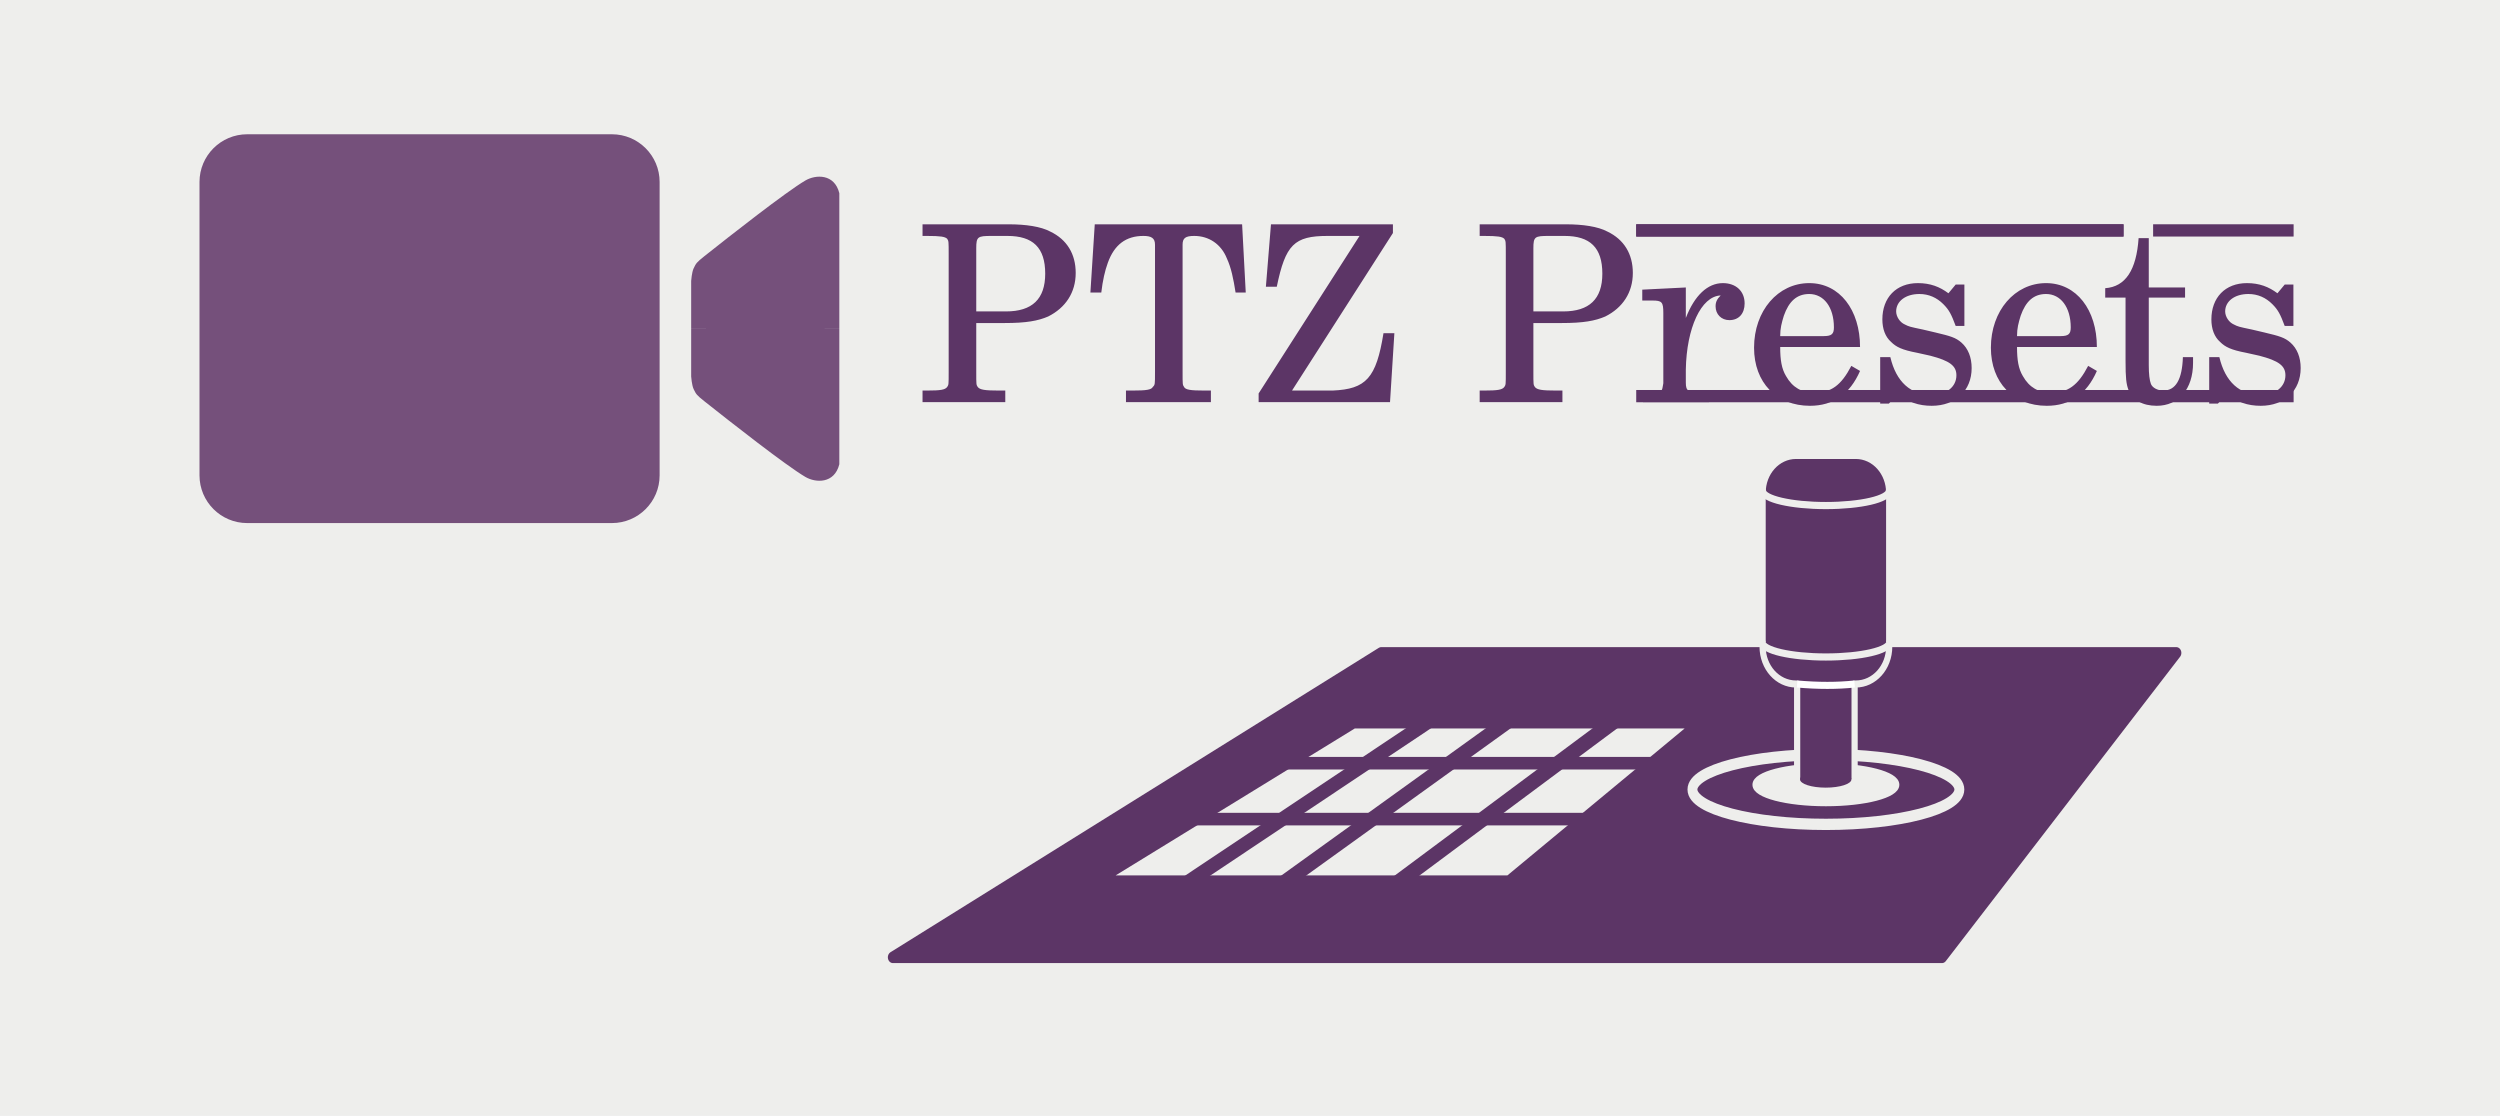
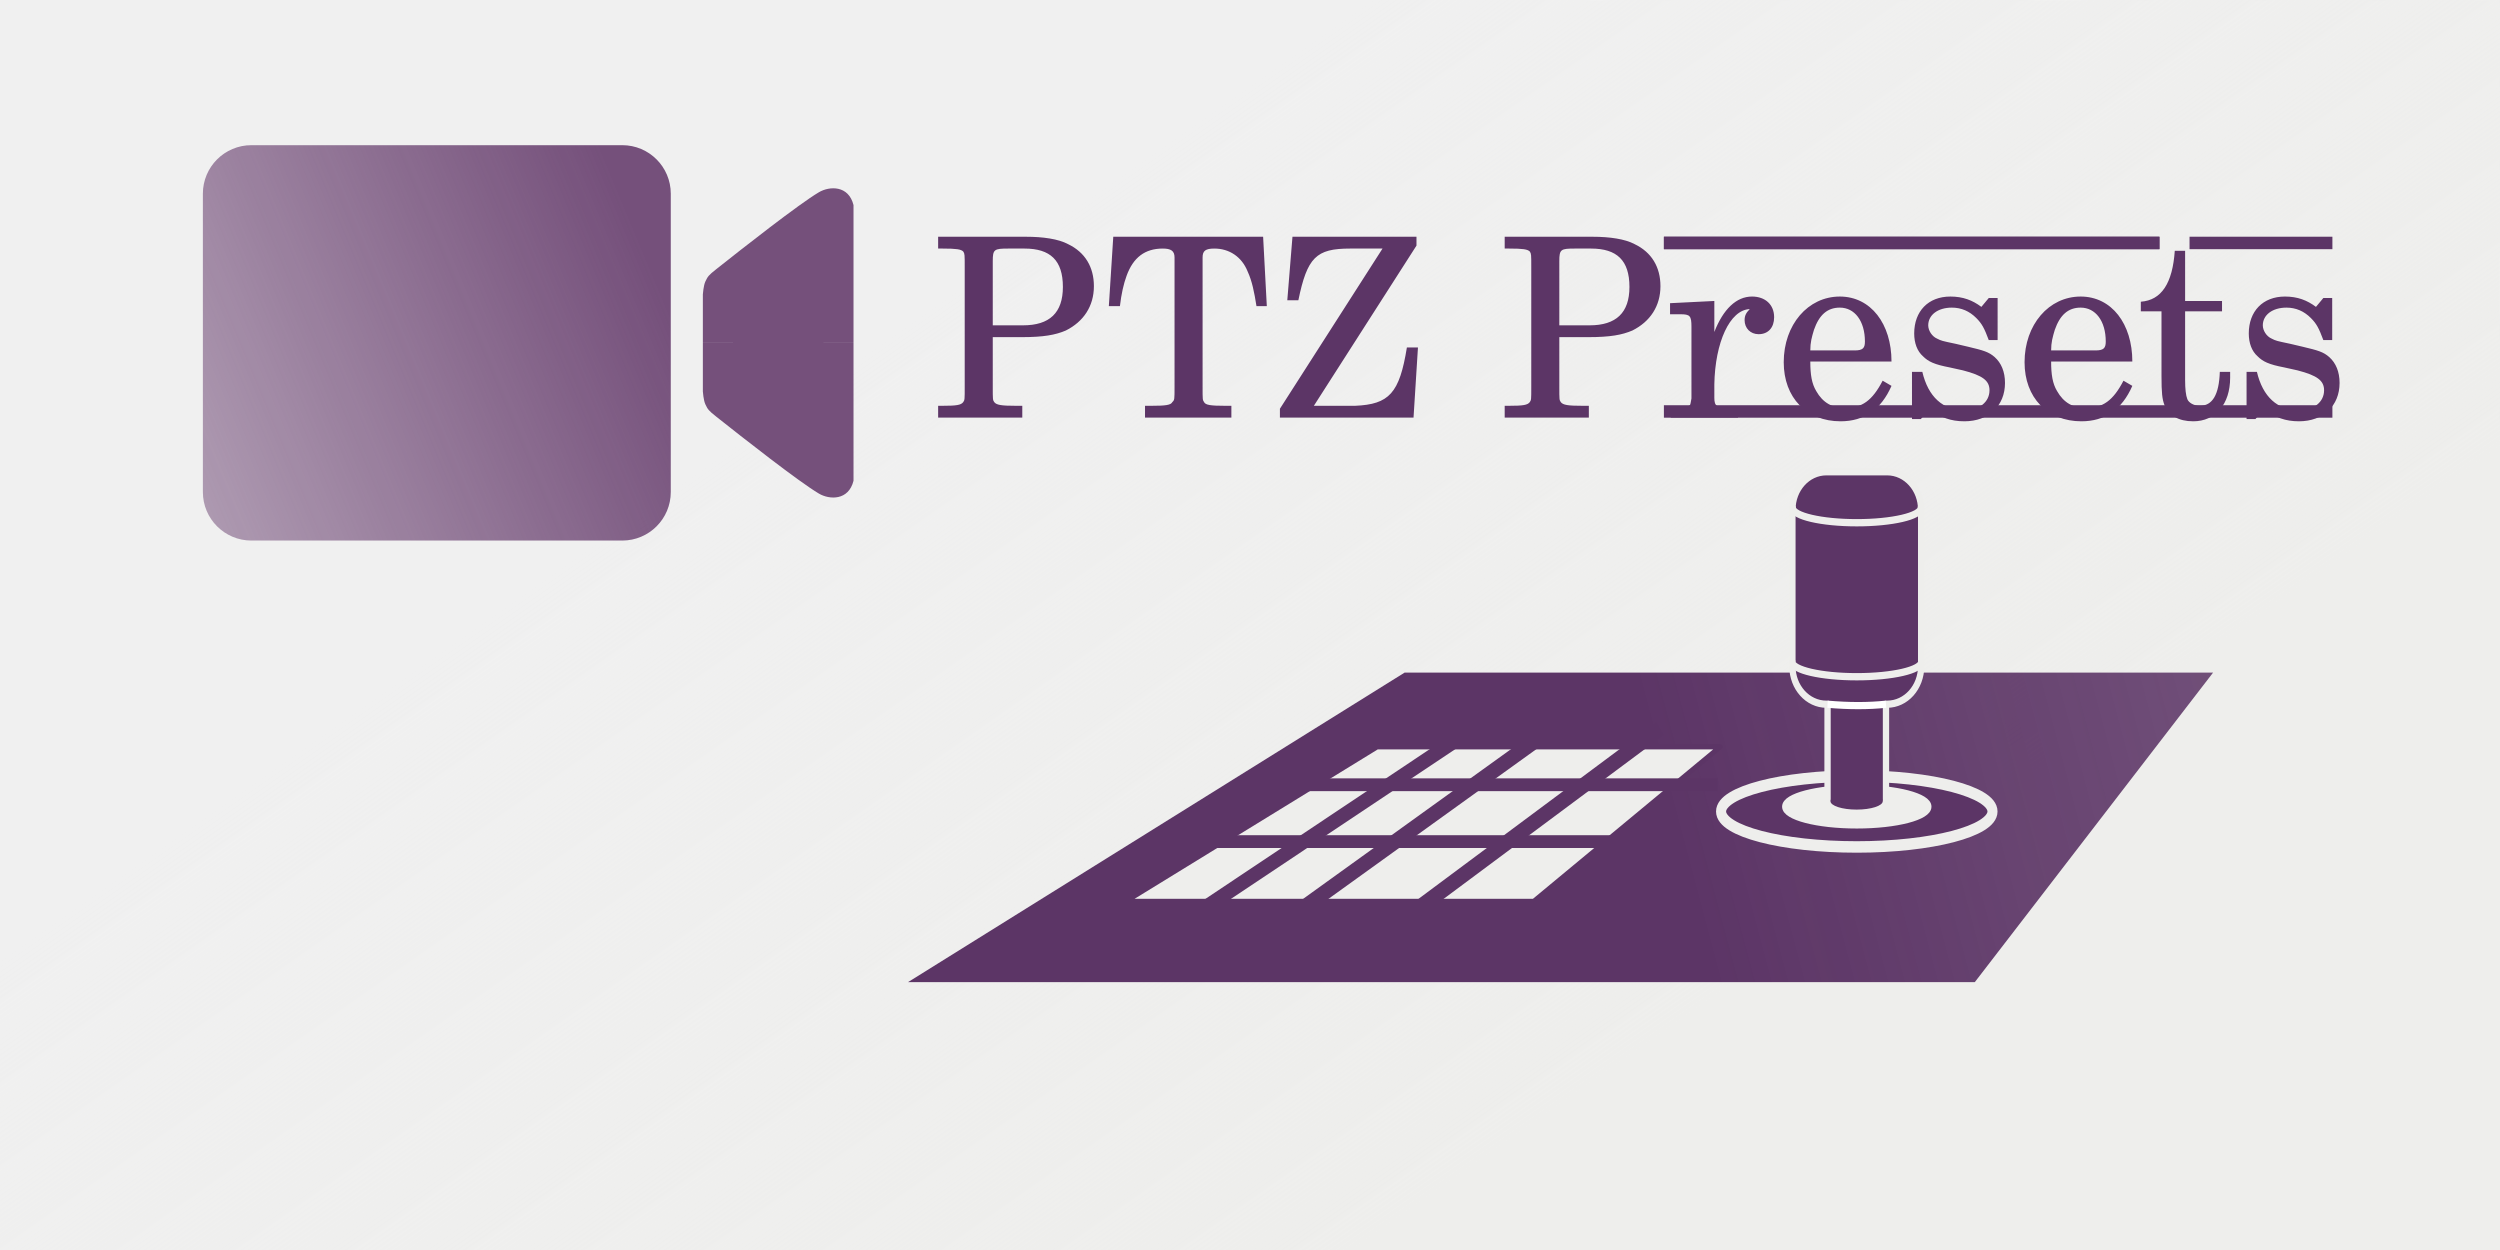
- <svg xmlns="http://www.w3.org/2000/svg" width="53.812mm" height="24.008mm" viewBox="0 0 53.812 24.008" version="1.1" id="svg8">
+ <svg xmlns="http://www.w3.org/2000/svg" xmlns:xlink="http://www.w3.org/1999/xlink" width="200" height="100" viewBox="0 0 52.917 26.458" version="1.1" id="svg8">
  <defs id="defs2">
+     <linearGradient id="linearGradient873">
+       <stop style="stop-color:#eeeeec;stop-opacity:1;" offset="0" id="stop869" />
+       <stop style="stop-color:#eeeeec;stop-opacity:0;" offset="1" id="stop871" />
+     </linearGradient>
+     <linearGradient id="linearGradient865">
+       <stop style="stop-color:#5c3566;stop-opacity:1;" offset="0" id="stop861" />
+       <stop style="stop-color:#5c3566;stop-opacity:0;" offset="1" id="stop863" />
+     </linearGradient>
+     <linearGradient id="linearGradient857">
+       <stop style="stop-color:#75507b;stop-opacity:1;" offset="0" id="stop853" />
+       <stop style="stop-color:#75507b;stop-opacity:0;" offset="1" id="stop855" />
+     </linearGradient>
    <marker orient="auto" refY="0" refX="0" id="TriangleOutL" style="overflow:visible">
      <path id="path4819" d="M 5.77,0 -2.88,5 V -5 Z" style="fill:#204a87;fill-opacity:1;fill-rule:evenodd;stroke:#204a87;stroke-width:1pt;stroke-opacity:1" transform="scale(0.8)" />
    </marker>
+     <linearGradient xlink:href="#linearGradient857" id="linearGradient859" x1="-422.461" y1="205.075" x2="-444.023" y2="214.064" gradientUnits="userSpaceOnUse" />
+     <linearGradient xlink:href="#linearGradient865" id="linearGradient867" x1="-345.567" y1="214.086" x2="-253.614" y2="186.243" gradientUnits="userSpaceOnUse" />
+     <linearGradient xlink:href="#linearGradient873" id="linearGradient875" x1="-399.069" y1="218.285" x2="-388.385" y2="201.179" gradientUnits="userSpaceOnUse" gradientTransform="matrix(0.983364,0,0,1.102069,776.7041,-20.35952)" />
  </defs>
-   <g id="layer1" transform="translate(403.3226,-148.7691)">
+   <g id="layer1" transform="translate(403.3226,-148.5865)">
    <g id="g1424" transform="translate(14.96709,-48.91032)">
-       <rect style="opacity:1;vector-effect:none;fill:#eeeeec;fill-opacity:1;stroke:none;stroke-width:0.16;stroke-linecap:round;stroke-linejoin:round;stroke-miterlimit:4;stroke-dasharray:none;stroke-dashoffset:0;stroke-opacity:1;marker:none" id="rect832" width="53.812" height="24.008" x="-418.29" y="197.679" ry="0" />
-       <g id="g946" transform="translate(-0.06124925)">
-         <g transform="translate(19.10977,0.7064998)" id="g836">
-           <rect ry="1.027" y="199.863" x="-433.044" height="8.369" width="9.904" id="rect1389" style="opacity:1;vector-effect:none;fill:#75507b;fill-opacity:1;stroke:none;stroke-width:0.239;stroke-linecap:round;stroke-linejoin:round;stroke-miterlimit:4;stroke-dasharray:none;stroke-dashoffset:0;stroke-opacity:1;marker:none" />
-           <path d="m -422.461,204.048 v 1.028 c 0,0 0.013,0.19 0.054,0.274 0.052,0.105 0.057,0.123 0.233,0.262 0.553,0.439 1.749,1.378 2.17,1.626 0.224,0.132 0.627,0.15 0.732,-0.272 v -2.917 m -3.189,0 v -1.028 c 0,0 0.013,-0.19 0.054,-0.274 0.052,-0.105 0.057,-0.123 0.233,-0.262 0.553,-0.439 1.749,-1.378 2.17,-1.626 0.224,-0.132 0.627,-0.15 0.732,0.272 v 2.917" style="fill:#75507b;stroke:none;stroke-width:0.265px;stroke-linecap:butt;stroke-linejoin:miter;stroke-opacity:1" id="path1406" />
+       <rect style="opacity:1;vector-effect:none;fill:url(#linearGradient875);fill-opacity:1;stroke:none;stroke-width:0.166;stroke-linecap:round;stroke-linejoin:round;stroke-miterlimit:4;stroke-dasharray:none;stroke-dashoffset:0;stroke-opacity:1;marker:none" id="rect832" width="52.917" height="26.458" x="365.373" y="197.497" ry="0" transform="scale(-1,1)" />
+       <g id="g946" transform="translate(-0.06126123,-2.9721354e-6)">
+         <g transform="matrix(0.8957213,0,0,1.021521,-72.67023,-1.322377)" id="g921" />
+         <g id="g914">
+           <g id="g836" transform="translate(19.10977,0.7064998)">
+             <rect style="opacity:1;vector-effect:none;fill:url(#linearGradient859);fill-opacity:1;stroke:none;stroke-width:0.239;stroke-linecap:round;stroke-linejoin:round;stroke-miterlimit:4;stroke-dasharray:none;stroke-dashoffset:0;stroke-opacity:1;marker:none" id="rect1389" width="9.904" height="8.369" x="-433.044" y="199.863" ry="1.027" />
+             <path id="path1406" style="fill:#75507b;stroke:none;stroke-width:0.265px;stroke-linecap:butt;stroke-linejoin:miter;stroke-opacity:1" d="m -422.461,204.048 v 1.028 c 0,0 0.013,0.19 0.054,0.274 0.052,0.105 0.057,0.123 0.233,0.262 0.553,0.439 1.749,1.378 2.17,1.626 0.224,0.132 0.627,0.15 0.732,-0.272 v -2.917 m -3.189,0 v -1.028 c 0,0 0.013,-0.19 0.054,-0.274 0.052,-0.105 0.057,-0.123 0.233,-0.262 0.553,-0.439 1.749,-1.378 2.17,-1.626 0.224,-0.132 0.627,-0.15 0.732,0.272 v 2.917" />
+           </g>
+           <text xml:space="preserve" style="font-style:normal;font-variant:normal;font-weight:normal;font-stretch:normal;font-size:5.317px;line-height:1.25;font-family:'Roboto Condensed';-inkscape-font-specification:'Roboto Condensed, ';letter-spacing:0px;word-spacing:0px;fill:#5c3566;fill-opacity:1;stroke:none;stroke-width:0.133" x="-398.529" y="206.338" id="text840">
+             <tspan dx="0 0 0 0 0 0.047 0 0 0 -0.071 -0.118" id="tspan838" x="-398.529" y="206.338" style="font-style:normal;font-variant:normal;font-weight:normal;font-stretch:normal;font-size:5.317px;font-family:'Century Schoolbook';-inkscape-font-specification:'Century Schoolbook, Normal';font-variant-ligatures:normal;font-variant-caps:normal;font-variant-numeric:normal;font-feature-settings:normal;text-align:start;writing-mode:lr-tb;text-anchor:start;fill:#5c3566;stroke-width:0.133" dy="0 0 0 0 0 -0.682">PTZ Presets</tspan>
+           </text>
+           <path style="fill:#5c3566;stroke:#5c3566;stroke-width:0.264px;stroke-linecap:butt;stroke-linejoin:miter;stroke-opacity:1" d="m -383.009,206.206 h 14.15" id="path844" />
+           <path id="rect850" d="m -352.595,208.567 h 19.105 l -5.631,6.414 h -25.209 z" style="opacity:1;vector-effect:none;fill:url(#linearGradient867);fill-opacity:1;stroke:none;stroke-width:0.244;stroke-linecap:round;stroke-linejoin:round;stroke-miterlimit:4;stroke-dasharray:none;stroke-dashoffset:0;stroke-opacity:1;marker:none" transform="matrix(0.8957212,0,0,1.021521,-72.67023,-1.322377)" />
+           <ellipse ry="0.735" rx="3.207" cy="211.445" cx="-341.91" id="path868" style="opacity:1;vector-effect:none;fill:#5c3566;fill-opacity:1;stroke:#eeeeec;stroke-width:0.238;stroke-linecap:round;stroke-linejoin:round;stroke-miterlimit:4;stroke-dasharray:none;stroke-dashoffset:0;stroke-opacity:1;marker:none" transform="matrix(0.8957212,0,0,1.021521,-72.67023,-1.322377)" />
+           <ellipse style="opacity:1;vector-effect:none;fill:#eeeeec;fill-opacity:1;stroke:#eeeeec;stroke-width:0.126;stroke-linecap:round;stroke-linejoin:round;stroke-miterlimit:4;stroke-dasharray:none;stroke-dashoffset:0;stroke-opacity:1;marker:none" id="ellipse870" cx="-341.91" cy="211.345" rx="1.702" ry="0.39" transform="matrix(0.8957212,0,0,1.021521,-72.67023,-1.322377)" />
+           <path id="rect855" d="m -342.628,204.406 c -0.445,0 -0.803,0.351 -0.803,0.787 v 3.242 c 0,0.436 0.358,0.787 0.803,0.787 h 0.027 v 2.073 h 1.381 v -2.073 h 0.028 c 0.445,0 0.803,-0.351 0.803,-0.787 v -3.242 c 0,-0.436 -0.358,-0.787 -0.803,-0.787 z" style="opacity:1;vector-effect:none;fill:#5c3566;fill-opacity:1;stroke:#eeeeec;stroke-width:0.149;stroke-linecap:round;stroke-linejoin:round;stroke-miterlimit:4;stroke-dasharray:none;stroke-dashoffset:0;stroke-opacity:1;marker:none" transform="matrix(0.8957212,0,0,1.021521,-72.67023,-1.322377)" />
+           <path style="opacity:1;vector-effect:none;fill:#eeeeec;fill-opacity:1;stroke:#5c3566;stroke-width:0.111;stroke-linecap:round;stroke-linejoin:round;stroke-miterlimit:4;stroke-dasharray:none;stroke-dashoffset:0;stroke-opacity:1;marker:none" d="m -353.244,210.103 h 8.111 l -4.412,3.207 h -9.652 z" id="path876" transform="matrix(0.8957212,0,0,1.021521,-72.67023,-1.322377)" />
+           <path id="path884" d="m -357.464,213.527 6.114,-3.578" style="fill:none;stroke:#5c3566;stroke-width:0.305px;stroke-linecap:butt;stroke-linejoin:miter;stroke-opacity:1" transform="matrix(0.8957212,0,0,1.021521,-72.67023,-1.322377)" />
+           <path style="fill:none;stroke:#5c3566;stroke-width:0.32px;stroke-linecap:butt;stroke-linejoin:miter;stroke-opacity:1" d="m -355.376,213.686 6.172,-3.897" id="path886" transform="matrix(0.8957212,0,0,1.021521,-72.67023,-1.322377)" />
+           <path id="path888" d="m -352.728,213.75 6.168,-4.025" style="fill:none;stroke:#5c3566;stroke-width:0.325px;stroke-linecap:butt;stroke-linejoin:miter;stroke-opacity:1" transform="matrix(0.8957212,0,0,1.021521,-72.67023,-1.322377)" />
+           <path id="path890" d="m -358.549,212.069 h 11.125" style="fill:none;stroke:#5c3566;stroke-width:0.265px;stroke-linecap:butt;stroke-linejoin:miter;stroke-opacity:1" transform="matrix(0.8957212,0,0,1.021521,-72.67023,-1.322377)" />
+           <path style="fill:none;stroke:#5c3566;stroke-width:0.265px;stroke-linecap:butt;stroke-linejoin:miter;stroke-opacity:1" d="m -356.318,210.891 h 11.125" id="path892" transform="matrix(0.8957212,0,0,1.021521,-72.67023,-1.322377)" />
+           <path id="ellipse896" d="m -340.386,208.345 c -2e-5,0.17 -0.682,0.308 -1.524,0.308 -0.842,0 -1.524,-0.138 -1.524,-0.308" style="opacity:1;vector-effect:none;fill:#5c3566;fill-opacity:1;stroke:#eeeeec;stroke-width:0.151;stroke-linecap:round;stroke-linejoin:round;stroke-miterlimit:4;stroke-dasharray:none;stroke-dashoffset:0;stroke-opacity:1;marker:none" transform="matrix(0.8957212,0,0,1.021521,-72.67023,-1.322377)" />
+           <path style="opacity:1;vector-effect:none;fill:#5c3566;fill-opacity:1;stroke:#eeeeec;stroke-width:0.151;stroke-linecap:round;stroke-linejoin:round;stroke-miterlimit:4;stroke-dasharray:none;stroke-dashoffset:0;stroke-opacity:1;marker:none" d="m -340.398,205.154 c -2e-5,0.17 -0.677,0.308 -1.512,0.308 -0.835,0 -1.512,-0.138 -1.512,-0.308" id="path899" transform="matrix(0.8957212,0,0,1.021521,-72.67023,-1.322377)" />
+           <path id="path903" d="m -342.601,209.222 c 0.508,0.039 0.968,0.039 1.381,0" style="fill:none;stroke:#ffffff;stroke-width:0.149;stroke-linecap:butt;stroke-linejoin:miter;stroke-miterlimit:4;stroke-dasharray:none;stroke-opacity:1" transform="matrix(0.8957212,0,0,1.021521,-72.67023,-1.322377)" />
+           <ellipse ry="0.175" rx="0.618" cy="211.231" cx="-341.914" id="path905" style="opacity:1;vector-effect:none;fill:#5c3566;fill-opacity:1;stroke:none;stroke-width:0.161;stroke-linecap:round;stroke-linejoin:round;stroke-miterlimit:4;stroke-dasharray:none;stroke-dashoffset:0;stroke-opacity:1;marker:none" transform="matrix(0.8957212,0,0,1.021521,-72.67023,-1.322377)" />
+           <path id="path952" d="m -383.009,202.639 h 10.489" style="fill:#5c3566;stroke:#5c3566;stroke-width:0.264px;stroke-linecap:butt;stroke-linejoin:miter;stroke-opacity:1" />
+           <path style="fill:#5c3566;stroke:#5c3566;stroke-width:0.264px;stroke-linecap:butt;stroke-linejoin:miter;stroke-opacity:1" d="m -383.009,202.639 h 10.489" id="path954" />
+           <path id="path956" d="m -371.883,202.639 h 3.024" style="fill:#5c3566;stroke:#5c3566;stroke-width:0.264px;stroke-linecap:butt;stroke-linejoin:miter;stroke-opacity:1" />
        </g>
-         <text id="text840" y="206.338" x="-398.529" style="font-style:normal;font-variant:normal;font-weight:normal;font-stretch:normal;font-size:5.317px;line-height:1.25;font-family:'Roboto Condensed';-inkscape-font-specification:'Roboto Condensed, ';letter-spacing:0px;word-spacing:0px;fill:#5c3566;fill-opacity:1;stroke:none;stroke-width:0.133" xml:space="preserve">
-           <tspan dy="0 0 0 0 0 -0.729" style="font-style:normal;font-variant:normal;font-weight:normal;font-stretch:normal;font-size:5.317px;font-family:'Century Schoolbook';-inkscape-font-specification:'Century Schoolbook, Normal';font-variant-ligatures:normal;font-variant-caps:normal;font-variant-numeric:normal;font-feature-settings:normal;text-align:start;writing-mode:lr-tb;text-anchor:start;fill:#5c3566;stroke-width:0.133" y="206.338" x="-398.529" id="tspan838">PTZ Presets</tspan>
-         </text>
-         <path id="path844" d="m -383.009,206.206 h 14.15" style="fill:#5c3566;stroke:#5c3566;stroke-width:0.264px;stroke-linecap:butt;stroke-linejoin:miter;stroke-opacity:1" />
-         <g transform="matrix(0.8957213,0,0,1.021521,-72.67023,-1.322377)" id="g921">
-           <path style="opacity:1;vector-effect:none;fill:#5c3566;fill-opacity:1;stroke:#5c3566;stroke-width:0.244;stroke-linecap:round;stroke-linejoin:round;stroke-miterlimit:4;stroke-dasharray:none;stroke-dashoffset:0;stroke-opacity:1;marker:none" d="m -352.595,208.567 h 19.105 l -5.631,6.414 h -25.209 z" id="rect850" />
-           <ellipse style="opacity:1;vector-effect:none;fill:#5c3566;fill-opacity:1;stroke:#eeeeec;stroke-width:0.238;stroke-linecap:round;stroke-linejoin:round;stroke-miterlimit:4;stroke-dasharray:none;stroke-dashoffset:0;stroke-opacity:1;marker:none" id="path868" cx="-341.91" cy="211.445" rx="3.207" ry="0.735" />
-           <ellipse ry="0.39" rx="1.702" cy="211.345" cx="-341.91" id="ellipse870" style="opacity:1;vector-effect:none;fill:#eeeeec;fill-opacity:1;stroke:#eeeeec;stroke-width:0.126;stroke-linecap:round;stroke-linejoin:round;stroke-miterlimit:4;stroke-dasharray:none;stroke-dashoffset:0;stroke-opacity:1;marker:none" />
-           <path style="opacity:1;vector-effect:none;fill:#5c3566;fill-opacity:1;stroke:#eeeeec;stroke-width:0.149;stroke-linecap:round;stroke-linejoin:round;stroke-miterlimit:4;stroke-dasharray:none;stroke-dashoffset:0;stroke-opacity:1;marker:none" d="m -342.628,204.406 c -0.445,0 -0.803,0.351 -0.803,0.787 v 3.242 c 0,0.436 0.358,0.787 0.803,0.787 h 0.027 v 2.073 h 1.381 v -2.073 h 0.028 c 0.445,0 0.803,-0.351 0.803,-0.787 v -3.242 c 0,-0.436 -0.358,-0.787 -0.803,-0.787 z" id="rect855" />
-           <path id="path876" d="m -353.244,210.103 h 8.111 l -4.412,3.207 h -9.652 z" style="opacity:1;vector-effect:none;fill:#eeeeec;fill-opacity:1;stroke:#5c3566;stroke-width:0.111;stroke-linecap:round;stroke-linejoin:round;stroke-miterlimit:4;stroke-dasharray:none;stroke-dashoffset:0;stroke-opacity:1;marker:none" />
-           <path style="fill:none;stroke:#5c3566;stroke-width:0.305px;stroke-linecap:butt;stroke-linejoin:miter;stroke-opacity:1" d="m -357.464,213.527 6.114,-3.578" id="path884" />
-           <path id="path886" d="m -355.376,213.686 6.172,-3.897" style="fill:none;stroke:#5c3566;stroke-width:0.32px;stroke-linecap:butt;stroke-linejoin:miter;stroke-opacity:1" />
-           <path style="fill:none;stroke:#5c3566;stroke-width:0.325px;stroke-linecap:butt;stroke-linejoin:miter;stroke-opacity:1" d="m -352.728,213.75 6.168,-4.025" id="path888" />
-           <path style="fill:none;stroke:#5c3566;stroke-width:0.265px;stroke-linecap:butt;stroke-linejoin:miter;stroke-opacity:1" d="m -358.549,212.069 h 11.125" id="path890" />
-           <path id="path892" d="m -356.318,210.891 h 11.125" style="fill:none;stroke:#5c3566;stroke-width:0.265px;stroke-linecap:butt;stroke-linejoin:miter;stroke-opacity:1" />
-           <path style="opacity:1;vector-effect:none;fill:#5c3566;fill-opacity:1;stroke:#eeeeec;stroke-width:0.151;stroke-linecap:round;stroke-linejoin:round;stroke-miterlimit:4;stroke-dasharray:none;stroke-dashoffset:0;stroke-opacity:1;marker:none" d="m -340.386,208.345 c -2e-5,0.17 -0.682,0.308 -1.524,0.308 -0.842,0 -1.524,-0.138 -1.524,-0.308" id="ellipse896" />
-           <path id="path899" d="m -340.398,205.154 c -2e-5,0.17 -0.677,0.308 -1.512,0.308 -0.835,0 -1.512,-0.138 -1.512,-0.308" style="opacity:1;vector-effect:none;fill:#5c3566;fill-opacity:1;stroke:#eeeeec;stroke-width:0.151;stroke-linecap:round;stroke-linejoin:round;stroke-miterlimit:4;stroke-dasharray:none;stroke-dashoffset:0;stroke-opacity:1;marker:none" />
-           <path style="fill:none;stroke:#ffffff;stroke-width:0.149;stroke-linecap:butt;stroke-linejoin:miter;stroke-miterlimit:4;stroke-dasharray:none;stroke-opacity:1" d="m -342.601,209.222 c 0.508,0.039 0.968,0.039 1.381,0" id="path903" />
-           <ellipse style="opacity:1;vector-effect:none;fill:#5c3566;fill-opacity:1;stroke:none;stroke-width:0.161;stroke-linecap:round;stroke-linejoin:round;stroke-miterlimit:4;stroke-dasharray:none;stroke-dashoffset:0;stroke-opacity:1;marker:none" id="path905" cx="-341.914" cy="211.231" rx="0.618" ry="0.175" />
-         </g>
-         <path style="fill:#5c3566;stroke:#5c3566;stroke-width:0.264px;stroke-linecap:butt;stroke-linejoin:miter;stroke-opacity:1" d="m -383.009,202.639 h 10.489" id="path952" />
-         <path id="path954" d="m -383.009,202.639 h 10.489" style="fill:#5c3566;stroke:#5c3566;stroke-width:0.264px;stroke-linecap:butt;stroke-linejoin:miter;stroke-opacity:1" />
-         <path style="fill:#5c3566;stroke:#5c3566;stroke-width:0.264px;stroke-linecap:butt;stroke-linejoin:miter;stroke-opacity:1" d="m -371.883,202.639 h 3.024" id="path956" />
      </g>
    </g>
  </g>
</svg>
